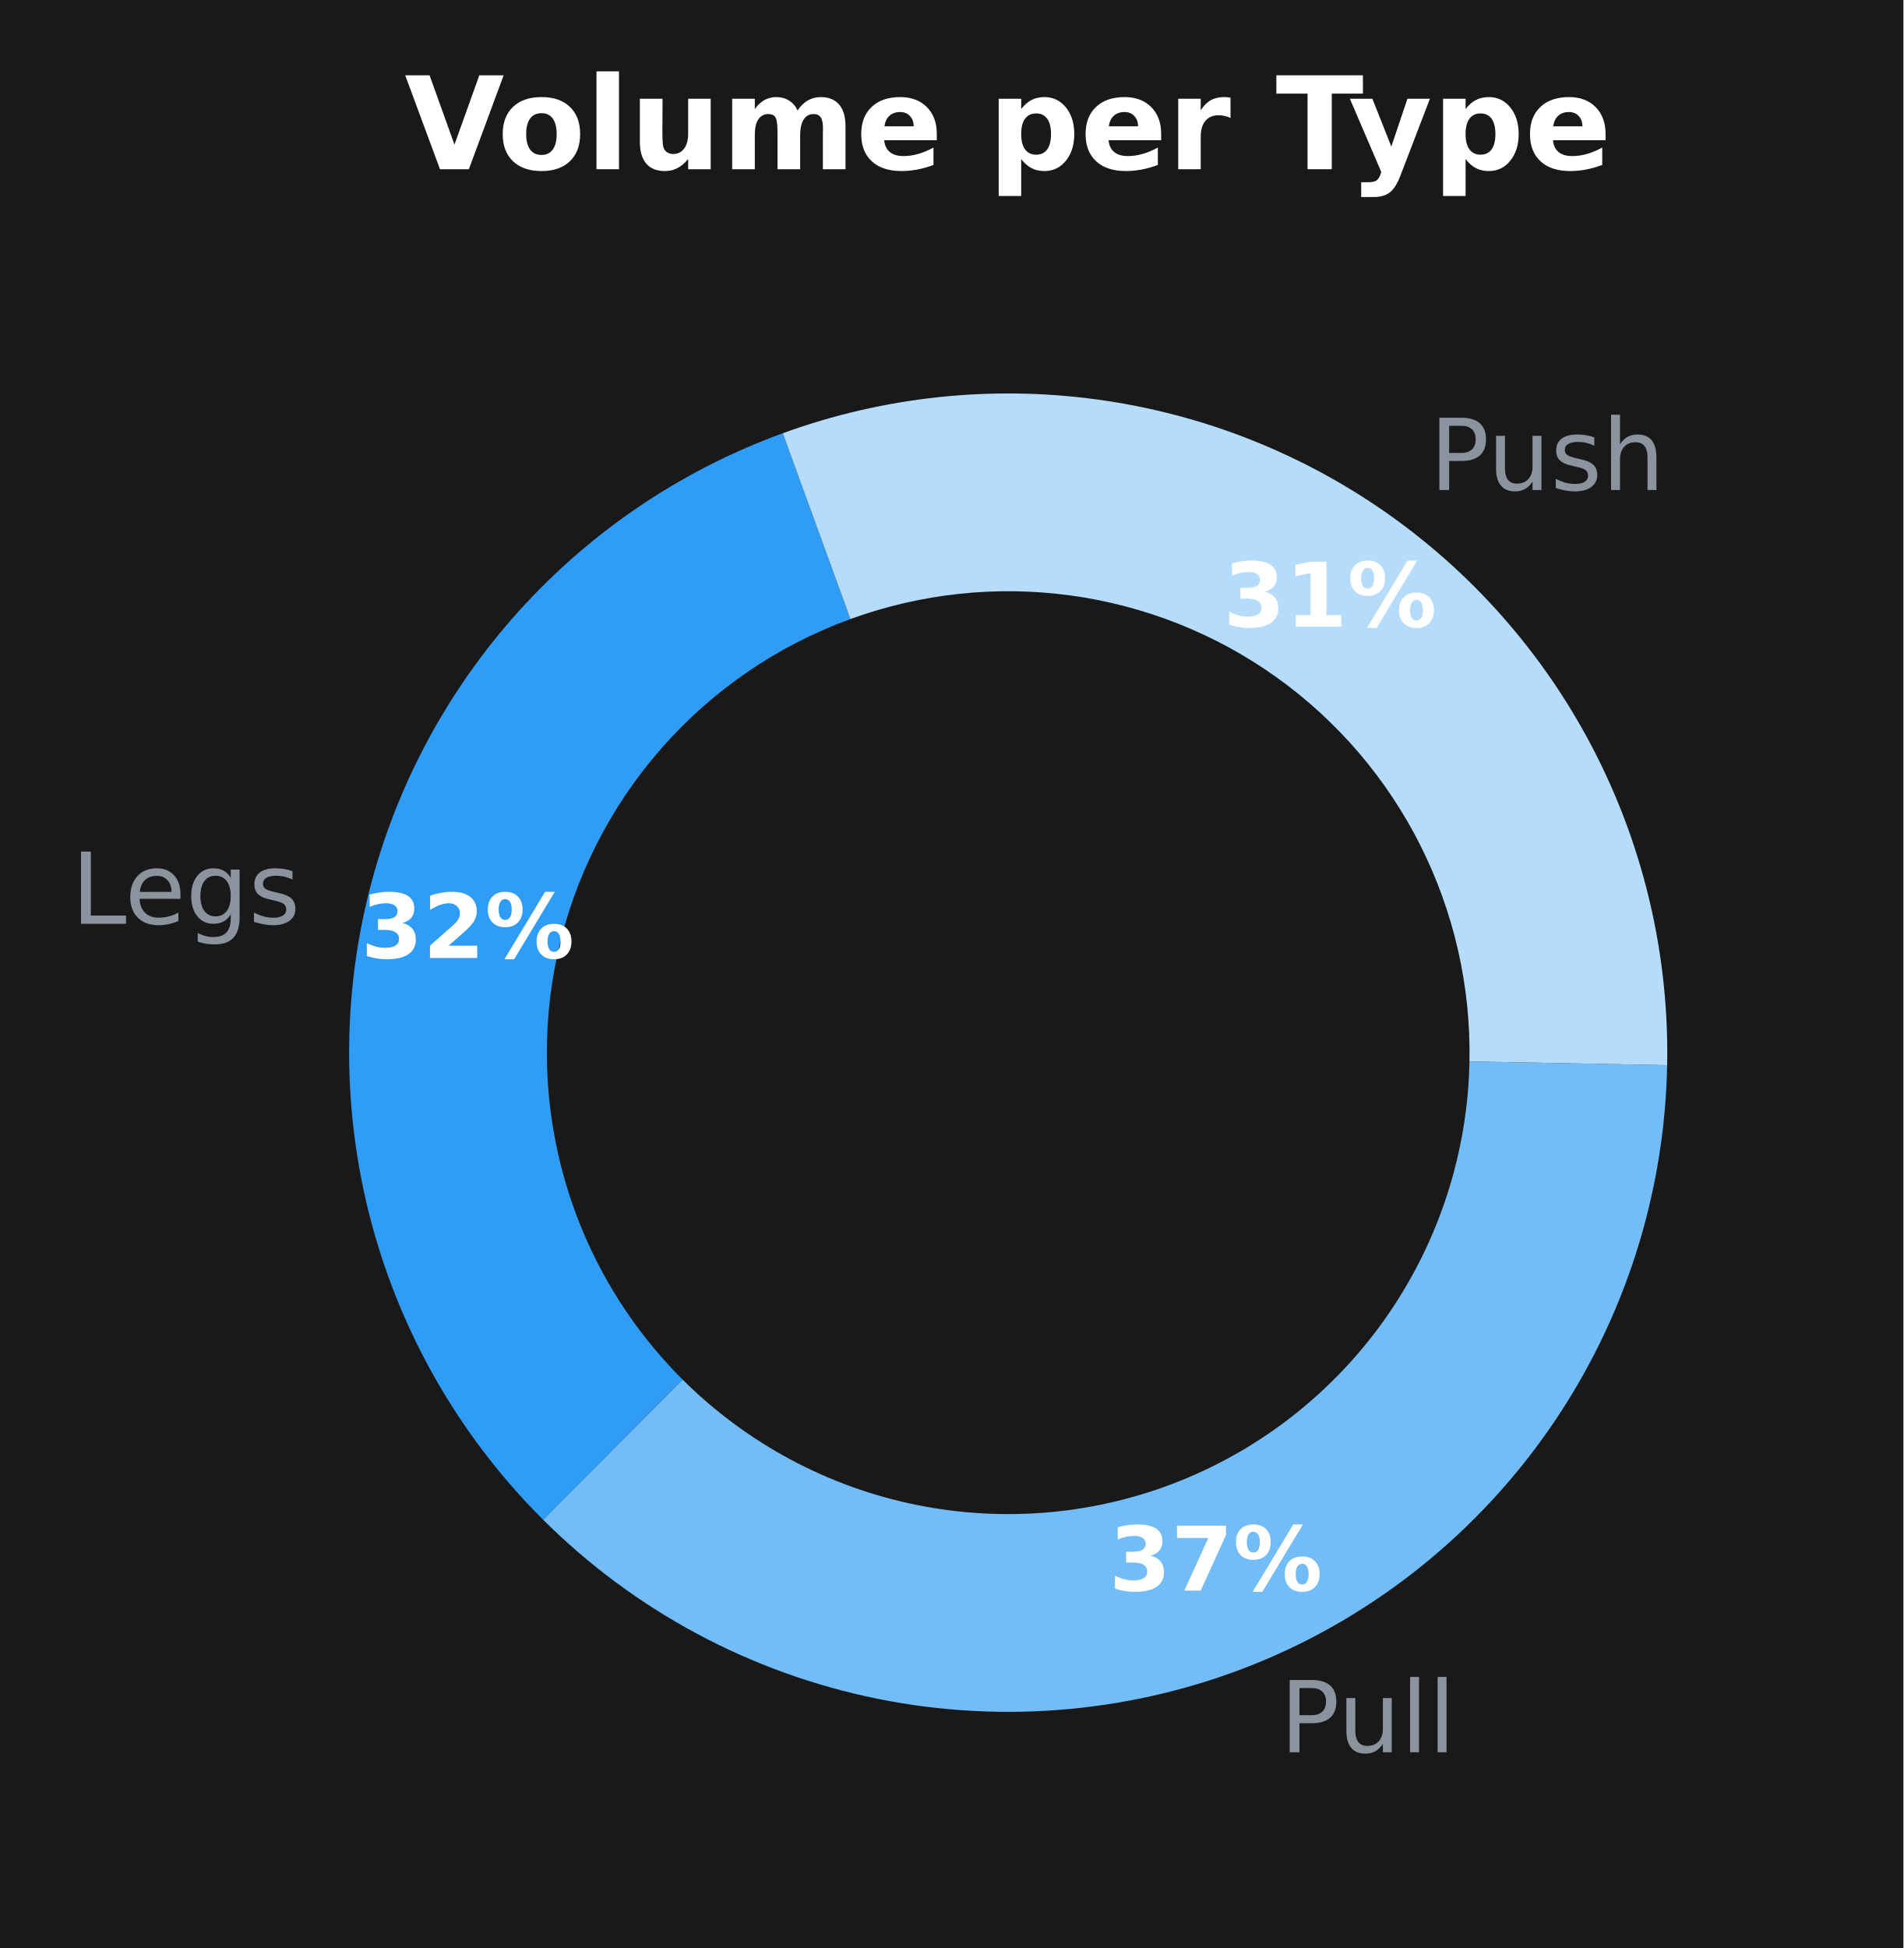
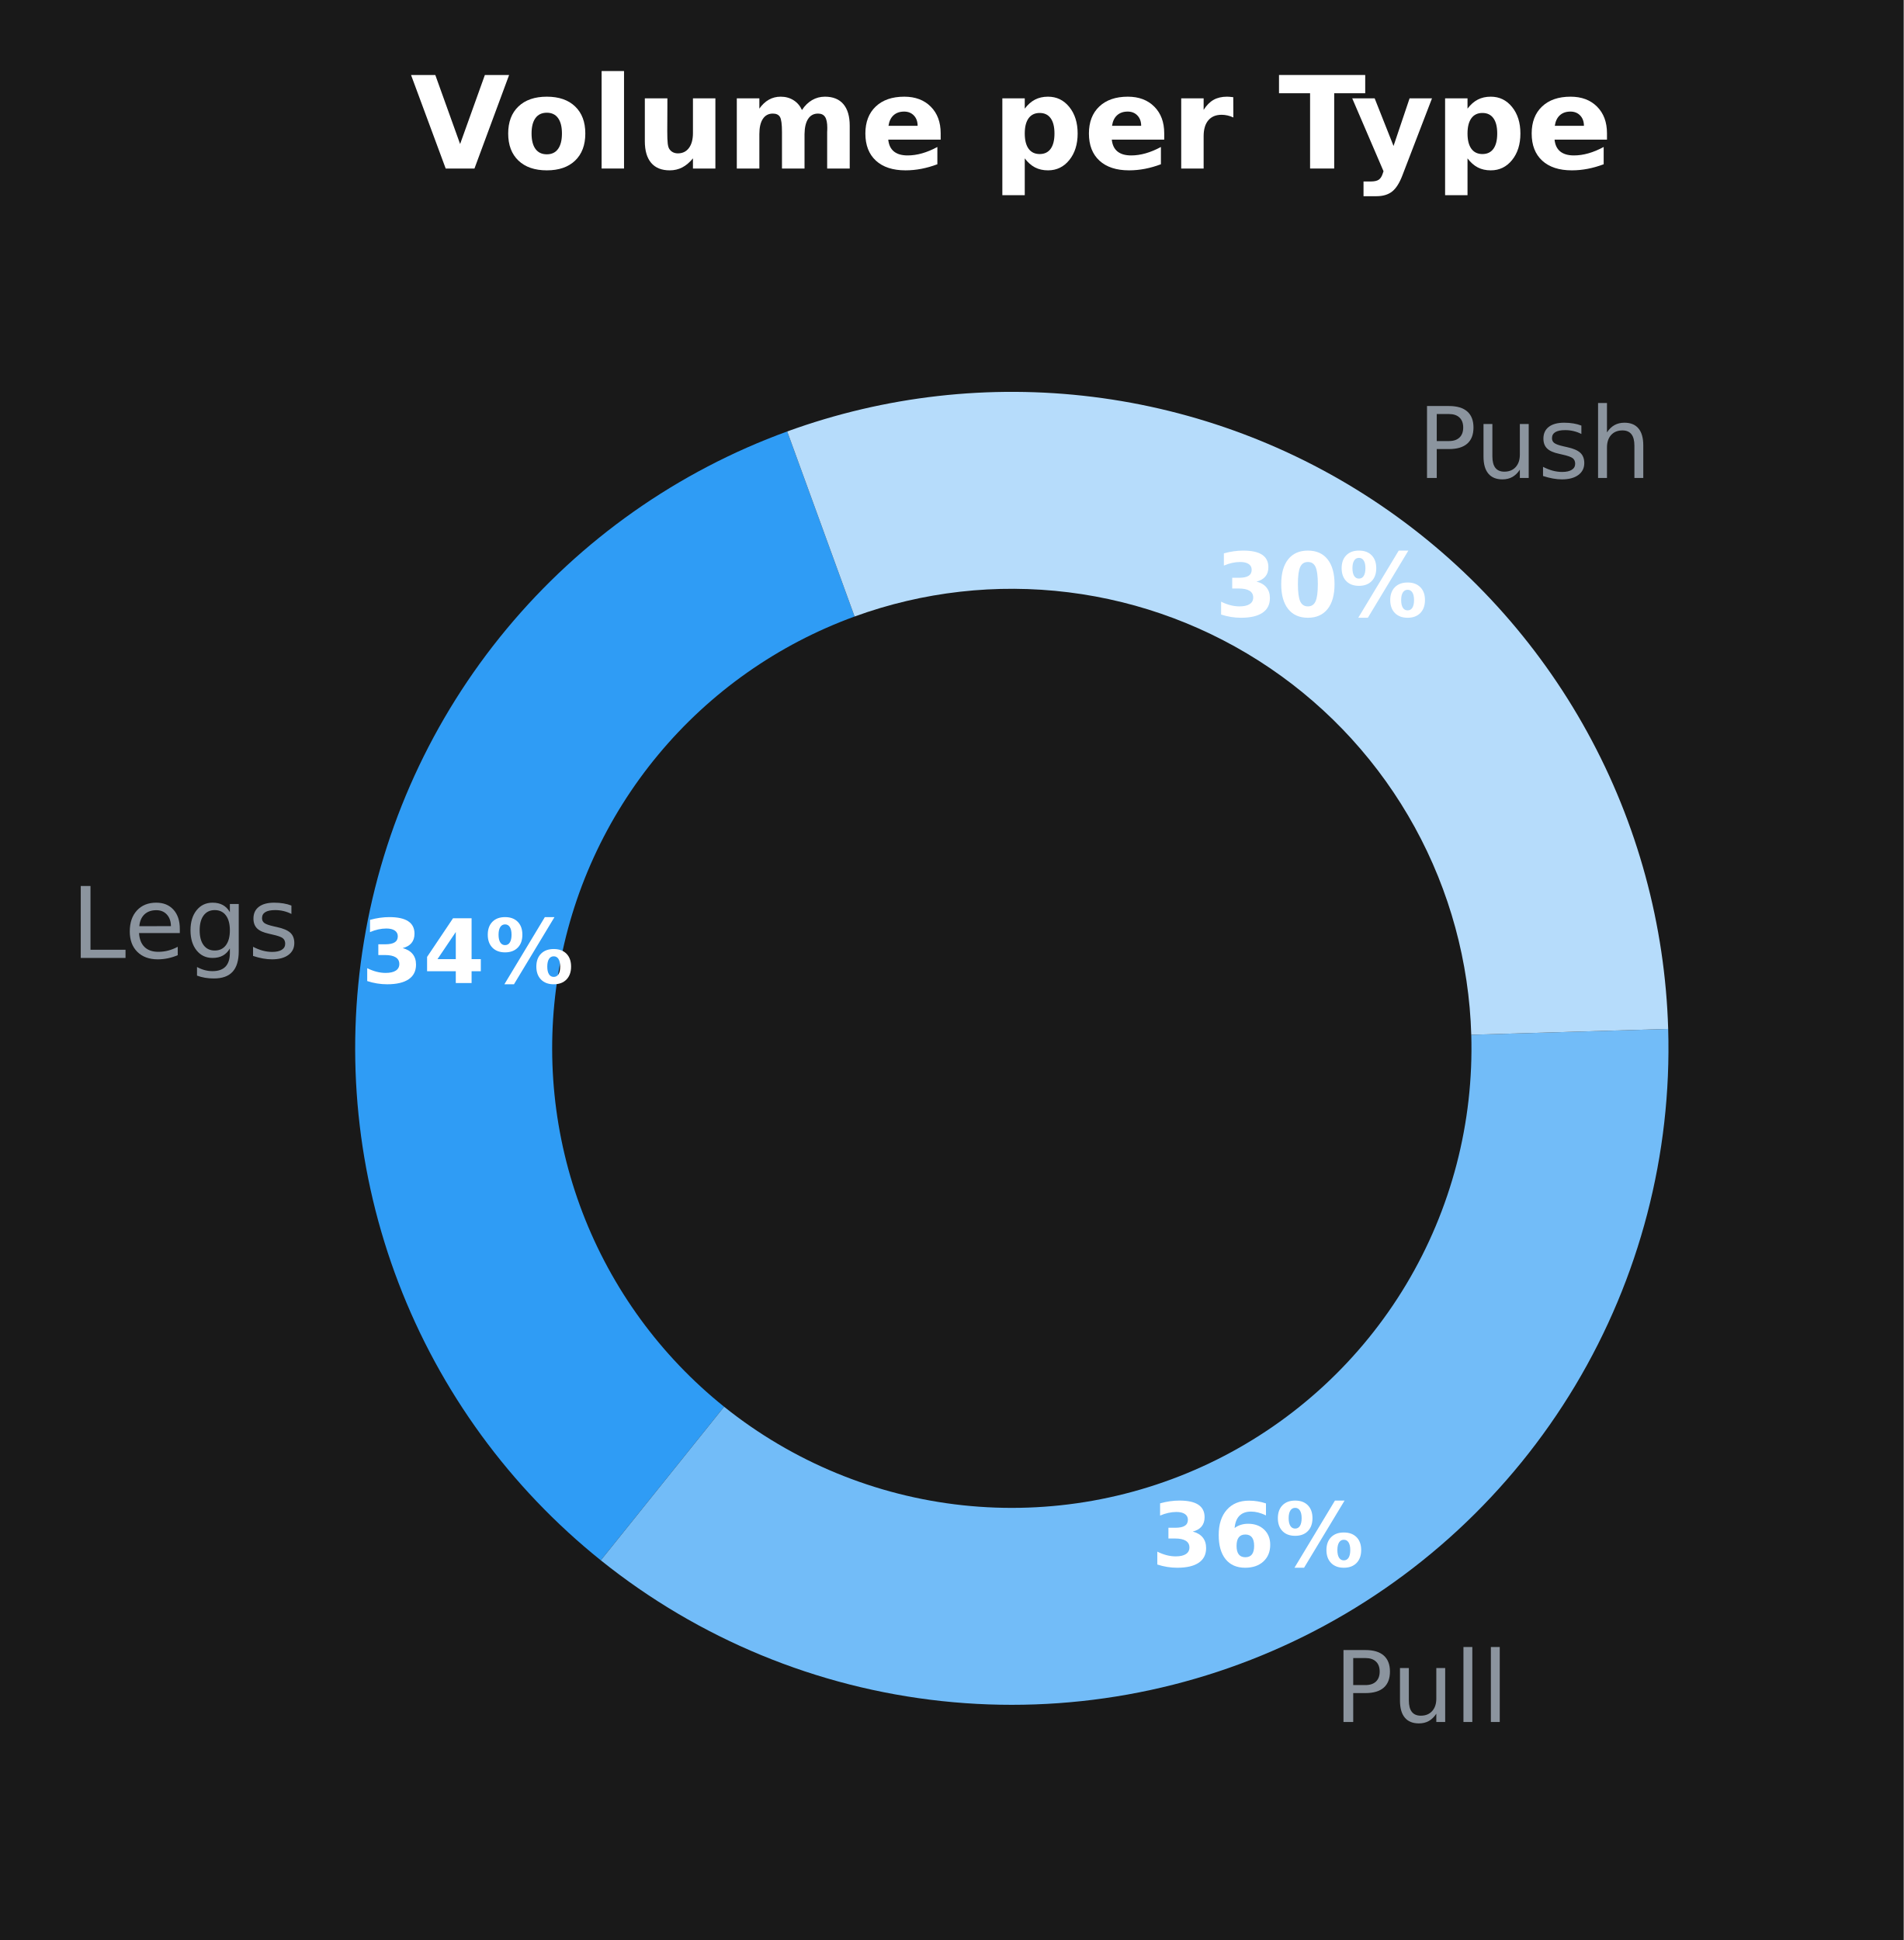
- <svg xmlns="http://www.w3.org/2000/svg" xmlns:xlink="http://www.w3.org/1999/xlink" width="192.13pt" height="196.598pt" viewBox="0 0 192.13 196.598" version="1.1">
+ <svg xmlns="http://www.w3.org/2000/svg" xmlns:xlink="http://www.w3.org/1999/xlink" width="192.871pt" height="196.598pt" viewBox="0 0 192.871 196.598" version="1.1">
  <defs>
    <style type="text/css">*{stroke-linejoin: round; stroke-linecap: butt}</style>
  </defs>
  <g id="figure_1">
    <g id="patch_1">
-       <path d="M 0 196.598  L 192.13 196.598  L 192.13 0  L 0 0  z " style="fill: #191919" />
+       <path d="M 0 196.598  L 192.871 196.598  L 192.871 0  L 0 0  z " style="fill: #191919" />
    </g>
    <g id="axes_1">
      <g id="patch_2">
-         <path d="M 79.016 43.722  C 68.494 47.552 59.108 53.977 51.729 62.399  C 44.351 70.821 39.217 80.972 36.804 91.906  C 34.392 102.841 34.779 114.209 37.929 124.954  C 41.079 135.699 46.892 145.477 54.826 153.378  L 68.909 139.236  C 63.355 133.705 59.287 126.861 57.082 119.339  C 54.877 111.818 54.606 103.86 56.294 96.206  C 57.983 88.552 61.577 81.446 66.742 75.551  C 71.906 69.655 78.477 65.158 85.843 62.477  z " style="fill: #2f9cf5" />
+         <path d="M 79.757 43.722  C 68.669 47.758 58.851 54.672 51.315 63.753  C 43.78 72.834 38.794 83.758 36.872 95.401  C 34.95 107.044 36.159 118.991 40.376 130.012  C 44.593 141.033 51.667 150.736 60.87 158.122  L 73.362 142.557  C 66.92 137.387 61.968 130.594 59.017 122.88  C 56.065 115.165 55.218 106.802 56.564 98.652  C 57.909 90.502 61.399 82.855 66.674 76.499  C 71.949 70.142 78.821 65.302 86.583 62.477  z " style="fill: #2f9cf5" />
      </g>
      <g id="patch_3">
-         <path d="M 54.826 153.378  C 64.064 162.578 75.805 168.862 88.584 171.446  C 101.362 174.03 114.623 172.802 126.71 167.915  C 138.796 163.027 149.184 154.693 156.575 143.954  C 163.966 133.214 168.039 120.535 168.286 107.5  L 148.332 107.121  C 148.158 116.246 145.307 125.121 140.133 132.639  C 134.96 140.157 127.688 145.991 119.228 149.412  C 110.767 152.833 101.485 153.692 92.54 151.884  C 83.595 150.075 75.376 145.676 68.909 139.236  z " style="fill: #72bcf8" />
+         <path d="M 60.87 158.122  C 70.779 166.075 82.763 171.026 95.397 172.384  C 108.03 173.743 120.793 171.455 132.167 165.791  C 143.541 160.126 153.058 151.321 159.587 140.42  C 166.115 129.518 169.386 116.972 169.01 104.271  L 149.06 104.861  C 149.323 113.752 147.034 122.534 142.464 130.165  C 137.894 137.796 131.232 143.96 123.27 147.925  C 115.308 151.89 106.375 153.492 97.531 152.541  C 88.688 151.589 80.299 148.124 73.362 142.557  z " style="fill: #72bcf8" />
      </g>
      <g id="patch_4">
-         <path d="M 168.286 107.5  C 168.491 96.701 166.063 86.012 161.212 76.361  C 156.362 66.711 149.233 58.385 140.444 52.106  C 131.656 45.827 121.469 41.782 110.767 40.321  C 100.065 38.86 89.166 40.028 79.016 43.722  L 85.843 62.477  C 92.947 59.891 100.576 59.074 108.068 60.096  C 115.559 61.119 122.69 63.95 128.842 68.345  C 134.994 72.741 139.984 78.569 143.38 85.324  C 146.775 92.08 148.475 99.562 148.332 107.121  z " style="fill: #b6dcfb" />
+         <path d="M 169.01 104.271  C 168.699 93.747 165.894 83.446 160.826 74.218  C 155.759 64.989 148.573 57.094 139.86 51.183  C 131.148 45.273 121.155 41.514 110.707 40.217  C 100.259 38.92 89.651 40.121 79.757 43.722  L 86.583 62.477  C 93.509 59.956 100.935 59.115 108.248 60.023  C 115.562 60.931 122.557 63.562 128.655 67.7  C 134.754 71.837 139.785 77.364 143.332 83.824  C 146.879 90.284 148.843 97.494 149.06 104.861  z " style="fill: #b6dcfb" />
      </g>
      <g id="matplotlib.axis_1" />
      <g id="matplotlib.axis_2" />
      <g id="text_1">
-         <g style="fill: #8b949e" transform="translate(7.2 93.23242) scale(0.1 -0.1)">
+         <g style="fill: #8b949e" transform="translate(7.2 97.07655) scale(0.1 -0.1)">
          <defs>
            <path id="DejaVuSans-4c" d="M 628 4666  L 1259 4666  L 1259 531  L 3531 531  L 3531 0  L 628 0  L 628 4666  z " transform="scale(0.015625)" />
            <path id="DejaVuSans-65" d="M 3597 1894  L 3597 1613  L 953 1613  Q 991 1019 1311 708  Q 1631 397 2203 397  Q 2534 397 2845 478  Q 3156 559 3463 722  L 3463 178  Q 3153 47 2828 -22  Q 2503 -91 2169 -91  Q 1331 -91 842 396  Q 353 884 353 1716  Q 353 2575 817 3079  Q 1281 3584 2069 3584  Q 2775 3584 3186 3129  Q 3597 2675 3597 1894  z M 3022 2063  Q 3016 2534 2758 2815  Q 2500 3097 2075 3097  Q 1594 3097 1305 2825  Q 1016 2553 972 2059  L 3022 2063  z " transform="scale(0.015625)" />
            <path id="DejaVuSans-67" d="M 2906 1791  Q 2906 2416 2648 2759  Q 2391 3103 1925 3103  Q 1463 3103 1205 2759  Q 947 2416 947 1791  Q 947 1169 1205 825  Q 1463 481 1925 481  Q 2391 481 2648 825  Q 2906 1169 2906 1791  z M 3481 434  Q 3481 -459 3084 -895  Q 2688 -1331 1869 -1331  Q 1566 -1331 1297 -1286  Q 1028 -1241 775 -1147  L 775 -588  Q 1028 -725 1275 -790  Q 1522 -856 1778 -856  Q 2344 -856 2625 -561  Q 2906 -266 2906 331  L 2906 616  Q 2728 306 2450 153  Q 2172 0 1784 0  Q 1141 0 747 490  Q 353 981 353 1791  Q 353 2603 747 3093  Q 1141 3584 1784 3584  Q 2172 3584 2450 3431  Q 2728 3278 2906 2969  L 2906 3500  L 3481 3500  L 3481 434  z " transform="scale(0.015625)" />
            <path id="DejaVuSans-73" d="M 2834 3397  L 2834 2853  Q 2591 2978 2328 3040  Q 2066 3103 1784 3103  Q 1356 3103 1142 2972  Q 928 2841 928 2578  Q 928 2378 1081 2264  Q 1234 2150 1697 2047  L 1894 2003  Q 2506 1872 2764 1633  Q 3022 1394 3022 966  Q 3022 478 2636 193  Q 2250 -91 1575 -91  Q 1294 -91 989 -36  Q 684 19 347 128  L 347 722  Q 666 556 975 473  Q 1284 391 1588 391  Q 1994 391 2212 530  Q 2431 669 2431 922  Q 2431 1156 2273 1281  Q 2116 1406 1581 1522  L 1381 1569  Q 847 1681 609 1914  Q 372 2147 372 2553  Q 372 3047 722 3315  Q 1072 3584 1716 3584  Q 2034 3584 2315 3537  Q 2597 3491 2834 3397  z " transform="scale(0.015625)" />
          </defs>
          <use xlink:href="#DejaVuSans-4c" />
          <use xlink:href="#DejaVuSans-65" transform="translate(53.96289 0)" />
          <use xlink:href="#DejaVuSans-67" transform="translate(115.4863 0)" />
          <use xlink:href="#DejaVuSans-73" transform="translate(178.9629 0)" />
        </g>
      </g>
      <g id="text_2">
-         <g style="fill: #ffffff" transform="translate(36.42779 96.68274) scale(0.09 -0.09)">
+         <g style="fill: #ffffff" transform="translate(36.60289 99.61826) scale(0.09 -0.09)">
          <defs>
            <path id="DejaVuSans-Bold-33" d="M 2981 2516  Q 3453 2394 3698 2092  Q 3944 1791 3944 1325  Q 3944 631 3412 270  Q 2881 -91 1863 -91  Q 1503 -91 1142 -33  Q 781 25 428 141  L 428 1069  Q 766 900 1098 814  Q 1431 728 1753 728  Q 2231 728 2486 893  Q 2741 1059 2741 1369  Q 2741 1688 2480 1852  Q 2219 2016 1709 2016  L 1228 2016  L 1228 2791  L 1734 2791  Q 2188 2791 2409 2933  Q 2631 3075 2631 3366  Q 2631 3634 2415 3781  Q 2200 3928 1806 3928  Q 1516 3928 1219 3862  Q 922 3797 628 3669  L 628 4550  Q 984 4650 1334 4700  Q 1684 4750 2022 4750  Q 2931 4750 3382 4451  Q 3834 4153 3834 3553  Q 3834 3144 3618 2883  Q 3403 2622 2981 2516  z " transform="scale(0.015625)" />
-             <path id="DejaVuSans-Bold-32" d="M 1844 884  L 3897 884  L 3897 0  L 506 0  L 506 884  L 2209 2388  Q 2438 2594 2547 2791  Q 2656 2988 2656 3200  Q 2656 3528 2436 3728  Q 2216 3928 1850 3928  Q 1569 3928 1234 3808  Q 900 3688 519 3450  L 519 4475  Q 925 4609 1322 4679  Q 1719 4750 2100 4750  Q 2938 4750 3402 4381  Q 3866 4013 3866 3353  Q 3866 2972 3669 2642  Q 3472 2313 2841 1759  L 1844 884  z " transform="scale(0.015625)" />
+             <path id="DejaVuSans-Bold-34" d="M 2356 3675  L 1038 1722  L 2356 1722  L 2356 3675  z M 2156 4666  L 3494 4666  L 3494 1722  L 4159 1722  L 4159 850  L 3494 850  L 3494 0  L 2356 0  L 2356 850  L 288 850  L 288 1881  L 2156 4666  z " transform="scale(0.015625)" />
            <path id="DejaVuSans-Bold-25" d="M 4959 1925  Q 4738 1925 4616 1733  Q 4494 1541 4494 1184  Q 4494 825 4614 633  Q 4734 441 4959 441  Q 5184 441 5303 633  Q 5422 825 5422 1184  Q 5422 1541 5301 1733  Q 5181 1925 4959 1925  z M 4959 2450  Q 5541 2450 5875 2112  Q 6209 1775 6209 1184  Q 6209 594 5875 251  Q 5541 -91 4959 -91  Q 4378 -91 4042 251  Q 3706 594 3706 1184  Q 3706 1772 4042 2111  Q 4378 2450 4959 2450  z M 2094 -91  L 1403 -91  L 4319 4750  L 5013 4750  L 2094 -91  z M 1453 4750  Q 2034 4750 2367 4411  Q 2700 4072 2700 3481  Q 2700 2891 2367 2550  Q 2034 2209 1453 2209  Q 872 2209 539 2550  Q 206 2891 206 3481  Q 206 4072 539 4411  Q 872 4750 1453 4750  z M 1453 4225  Q 1228 4225 1106 4031  Q 984 3838 984 3481  Q 984 3122 1106 2926  Q 1228 2731 1453 2731  Q 1678 2731 1798 2926  Q 1919 3122 1919 3481  Q 1919 3838 1797 4031  Q 1675 4225 1453 4225  z " transform="scale(0.015625)" />
          </defs>
          <use xlink:href="#DejaVuSans-Bold-33" />
-           <use xlink:href="#DejaVuSans-Bold-32" transform="translate(69.58008 0)" />
+           <use xlink:href="#DejaVuSans-Bold-34" transform="translate(69.58008 0)" />
          <use xlink:href="#DejaVuSans-Bold-25" transform="translate(139.1602 0)" />
        </g>
      </g>
      <g id="text_3">
-         <g style="fill: #8b949e" transform="translate(129.2035 176.8417) scale(0.1 -0.1)">
+         <g style="fill: #8b949e" transform="translate(135.1325 174.5052) scale(0.1 -0.1)">
          <defs>
            <path id="DejaVuSans-50" d="M 1259 4147  L 1259 2394  L 2053 2394  Q 2494 2394 2734 2622  Q 2975 2850 2975 3272  Q 2975 3691 2734 3919  Q 2494 4147 2053 4147  L 1259 4147  z M 628 4666  L 2053 4666  Q 2838 4666 3239 4311  Q 3641 3956 3641 3272  Q 3641 2581 3239 2228  Q 2838 1875 2053 1875  L 1259 1875  L 1259 0  L 628 0  L 628 4666  z " transform="scale(0.015625)" />
            <path id="DejaVuSans-75" d="M 544 1381  L 544 3500  L 1119 3500  L 1119 1403  Q 1119 906 1312 657  Q 1506 409 1894 409  Q 2359 409 2629 706  Q 2900 1003 2900 1516  L 2900 3500  L 3475 3500  L 3475 0  L 2900 0  L 2900 538  Q 2691 219 2414 64  Q 2138 -91 1772 -91  Q 1169 -91 856 284  Q 544 659 544 1381  z M 1991 3584  L 1991 3584  z " transform="scale(0.015625)" />
            <path id="DejaVuSans-6c" d="M 603 4863  L 1178 4863  L 1178 0  L 603 0  L 603 4863  z " transform="scale(0.015625)" />
          </defs>
          <use xlink:href="#DejaVuSans-50" />
          <use xlink:href="#DejaVuSans-75" transform="translate(58.55273 0)" />
          <use xlink:href="#DejaVuSans-6c" transform="translate(121.9316 0)" />
          <use xlink:href="#DejaVuSans-6c" transform="translate(149.7148 0)" />
        </g>
      </g>
      <g id="text_4">
-         <g style="fill: #ffffff" transform="translate(111.9481 160.5298) scale(0.09 -0.09)">
+         <g style="fill: #ffffff" transform="translate(116.6508 158.7456) scale(0.09 -0.09)">
          <defs>
-             <path id="DejaVuSans-Bold-37" d="M 428 4666  L 3944 4666  L 3944 3988  L 2125 0  L 953 0  L 2675 3781  L 428 3781  L 428 4666  z " transform="scale(0.015625)" />
+             <path id="DejaVuSans-Bold-36" d="M 2316 2303  Q 2000 2303 1842 2098  Q 1684 1894 1684 1484  Q 1684 1075 1842 870  Q 2000 666 2316 666  Q 2634 666 2792 870  Q 2950 1075 2950 1484  Q 2950 1894 2792 2098  Q 2634 2303 2316 2303  z M 3803 4544  L 3803 3681  Q 3506 3822 3243 3889  Q 2981 3956 2731 3956  Q 2194 3956 1894 3657  Q 1594 3359 1544 2772  Q 1750 2925 1990 3001  Q 2231 3078 2516 3078  Q 3231 3078 3670 2659  Q 4109 2241 4109 1563  Q 4109 813 3618 361  Q 3128 -91 2303 -91  Q 1394 -91 895 523  Q 397 1138 397 2266  Q 397 3422 980 4083  Q 1563 4744 2578 4744  Q 2900 4744 3203 4694  Q 3506 4644 3803 4544  z " transform="scale(0.015625)" />
          </defs>
          <use xlink:href="#DejaVuSans-Bold-33" />
-           <use xlink:href="#DejaVuSans-Bold-37" transform="translate(69.58008 0)" />
+           <use xlink:href="#DejaVuSans-Bold-36" transform="translate(69.58008 0)" />
          <use xlink:href="#DejaVuSans-Bold-25" transform="translate(139.1602 0)" />
        </g>
      </g>
      <g id="text_5">
-         <g style="fill: #8b949e" transform="translate(144.3118 49.45193) scale(0.1 -0.1)">
+         <g style="fill: #8b949e" transform="translate(143.5951 48.43711) scale(0.1 -0.1)">
          <defs>
            <path id="DejaVuSans-68" d="M 3513 2113  L 3513 0  L 2938 0  L 2938 2094  Q 2938 2591 2744 2837  Q 2550 3084 2163 3084  Q 1697 3084 1428 2787  Q 1159 2491 1159 1978  L 1159 0  L 581 0  L 581 4863  L 1159 4863  L 1159 2956  Q 1366 3272 1645 3428  Q 1925 3584 2291 3584  Q 2894 3584 3203 3211  Q 3513 2838 3513 2113  z " transform="scale(0.015625)" />
          </defs>
          <use xlink:href="#DejaVuSans-50" />
          <use xlink:href="#DejaVuSans-75" transform="translate(58.55273 0)" />
          <use xlink:href="#DejaVuSans-73" transform="translate(121.9316 0)" />
          <use xlink:href="#DejaVuSans-68" transform="translate(174.0312 0)" />
        </g>
      </g>
      <g id="text_6">
-         <g style="fill: #ffffff" transform="translate(123.4854 63.25037) scale(0.09 -0.09)">
+         <g style="fill: #ffffff" transform="translate(123.1132 62.47541) scale(0.09 -0.09)">
          <defs>
-             <path id="DejaVuSans-Bold-31" d="M 750 831  L 1813 831  L 1813 3847  L 722 3622  L 722 4441  L 1806 4666  L 2950 4666  L 2950 831  L 4013 831  L 4013 0  L 750 0  L 750 831  z " transform="scale(0.015625)" />
+             <path id="DejaVuSans-Bold-30" d="M 2944 2338  Q 2944 3213 2780 3570  Q 2616 3928 2228 3928  Q 1841 3928 1675 3570  Q 1509 3213 1509 2338  Q 1509 1453 1675 1090  Q 1841 728 2228 728  Q 2613 728 2778 1090  Q 2944 1453 2944 2338  z M 4147 2328  Q 4147 1169 3647 539  Q 3147 -91 2228 -91  Q 1306 -91 806 539  Q 306 1169 306 2328  Q 306 3491 806 4120  Q 1306 4750 2228 4750  Q 3147 4750 3647 4120  Q 4147 3491 4147 2328  z " transform="scale(0.015625)" />
          </defs>
          <use xlink:href="#DejaVuSans-Bold-33" />
-           <use xlink:href="#DejaVuSans-Bold-31" transform="translate(69.58008 0)" />
+           <use xlink:href="#DejaVuSans-Bold-30" transform="translate(69.58008 0)" />
          <use xlink:href="#DejaVuSans-Bold-25" transform="translate(139.1602 0)" />
        </g>
      </g>
      <g id="text_7">
-         <g style="fill: #ffffff" transform="translate(40.84099 17.07797) scale(0.13 -0.13)">
+         <g style="fill: #ffffff" transform="translate(41.58179 17.07797) scale(0.13 -0.13)">
          <defs>
            <path id="DejaVuSans-Bold-56" d="M 31 4666  L 1241 4666  L 2478 1222  L 3713 4666  L 4922 4666  L 3194 0  L 1759 0  L 31 4666  z " transform="scale(0.015625)" />
            <path id="DejaVuSans-Bold-6f" d="M 2203 2784  Q 1831 2784 1636 2517  Q 1441 2250 1441 1747  Q 1441 1244 1636 976  Q 1831 709 2203 709  Q 2569 709 2762 976  Q 2956 1244 2956 1747  Q 2956 2250 2762 2517  Q 2569 2784 2203 2784  z M 2203 3584  Q 3106 3584 3614 3096  Q 4122 2609 4122 1747  Q 4122 884 3614 396  Q 3106 -91 2203 -91  Q 1297 -91 786 396  Q 275 884 275 1747  Q 275 2609 786 3096  Q 1297 3584 2203 3584  z " transform="scale(0.015625)" />
            <path id="DejaVuSans-Bold-6c" d="M 538 4863  L 1656 4863  L 1656 0  L 538 0  L 538 4863  z " transform="scale(0.015625)" />
            <path id="DejaVuSans-Bold-75" d="M 500 1363  L 500 3500  L 1625 3500  L 1625 3150  Q 1625 2866 1622 2436  Q 1619 2006 1619 1863  Q 1619 1441 1641 1255  Q 1663 1069 1716 984  Q 1784 875 1895 815  Q 2006 756 2150 756  Q 2500 756 2700 1025  Q 2900 1294 2900 1772  L 2900 3500  L 4019 3500  L 4019 0  L 2900 0  L 2900 506  Q 2647 200 2364 54  Q 2081 -91 1741 -91  Q 1134 -91 817 281  Q 500 653 500 1363  z " transform="scale(0.015625)" />
            <path id="DejaVuSans-Bold-6d" d="M 3781 2919  Q 3994 3244 4286 3414  Q 4578 3584 4928 3584  Q 5531 3584 5847 3212  Q 6163 2841 6163 2131  L 6163 0  L 5038 0  L 5038 1825  Q 5041 1866 5042 1909  Q 5044 1953 5044 2034  Q 5044 2406 4934 2573  Q 4825 2741 4581 2741  Q 4263 2741 4089 2478  Q 3916 2216 3909 1719  L 3909 0  L 2784 0  L 2784 1825  Q 2784 2406 2684 2573  Q 2584 2741 2328 2741  Q 2006 2741 1831 2477  Q 1656 2213 1656 1722  L 1656 0  L 531 0  L 531 3500  L 1656 3500  L 1656 2988  Q 1863 3284 2130 3434  Q 2397 3584 2719 3584  Q 3081 3584 3359 3409  Q 3638 3234 3781 2919  z " transform="scale(0.015625)" />
            <path id="DejaVuSans-Bold-65" d="M 4031 1759  L 4031 1441  L 1416 1441  Q 1456 1047 1700 850  Q 1944 653 2381 653  Q 2734 653 3104 758  Q 3475 863 3866 1075  L 3866 213  Q 3469 63 3072 -14  Q 2675 -91 2278 -91  Q 1328 -91 801 392  Q 275 875 275 1747  Q 275 2603 792 3093  Q 1309 3584 2216 3584  Q 3041 3584 3536 3087  Q 4031 2591 4031 1759  z M 2881 2131  Q 2881 2450 2695 2645  Q 2509 2841 2209 2841  Q 1884 2841 1681 2658  Q 1478 2475 1428 2131  L 2881 2131  z " transform="scale(0.015625)" />
            <path id="DejaVuSans-Bold-20" transform="scale(0.015625)" />
            <path id="DejaVuSans-Bold-70" d="M 1656 506  L 1656 -1331  L 538 -1331  L 538 3500  L 1656 3500  L 1656 2988  Q 1888 3294 2169 3439  Q 2450 3584 2816 3584  Q 3463 3584 3878 3070  Q 4294 2556 4294 1747  Q 4294 938 3878 423  Q 3463 -91 2816 -91  Q 2450 -91 2169 54  Q 1888 200 1656 506  z M 2400 2772  Q 2041 2772 1848 2508  Q 1656 2244 1656 1747  Q 1656 1250 1848 986  Q 2041 722 2400 722  Q 2759 722 2948 984  Q 3138 1247 3138 1747  Q 3138 2247 2948 2509  Q 2759 2772 2400 2772  z " transform="scale(0.015625)" />
            <path id="DejaVuSans-Bold-72" d="M 3138 2547  Q 2991 2616 2845 2648  Q 2700 2681 2553 2681  Q 2122 2681 1889 2404  Q 1656 2128 1656 1613  L 1656 0  L 538 0  L 538 3500  L 1656 3500  L 1656 2925  Q 1872 3269 2151 3426  Q 2431 3584 2822 3584  Q 2878 3584 2943 3579  Q 3009 3575 3134 3559  L 3138 2547  z " transform="scale(0.015625)" />
            <path id="DejaVuSans-Bold-54" d="M 31 4666  L 4331 4666  L 4331 3756  L 2784 3756  L 2784 0  L 1581 0  L 1581 3756  L 31 3756  L 31 4666  z " transform="scale(0.015625)" />
            <path id="DejaVuSans-Bold-79" d="M 78 3500  L 1197 3500  L 2138 1125  L 2938 3500  L 4056 3500  L 2584 -331  Q 2363 -916 2067 -1148  Q 1772 -1381 1288 -1381  L 641 -1381  L 641 -647  L 991 -647  Q 1275 -647 1404 -556  Q 1534 -466 1606 -231  L 1638 -134  L 78 3500  z " transform="scale(0.015625)" />
          </defs>
          <use xlink:href="#DejaVuSans-Bold-56" />
          <use xlink:href="#DejaVuSans-Bold-6f" transform="translate(71.89258 0)" />
          <use xlink:href="#DejaVuSans-Bold-6c" transform="translate(140.5938 0)" />
          <use xlink:href="#DejaVuSans-Bold-75" transform="translate(174.8711 0)" />
          <use xlink:href="#DejaVuSans-Bold-6d" transform="translate(246.0625 0)" />
          <use xlink:href="#DejaVuSans-Bold-65" transform="translate(350.2617 0)" />
          <use xlink:href="#DejaVuSans-Bold-20" transform="translate(418.084 0)" />
          <use xlink:href="#DejaVuSans-Bold-70" transform="translate(452.8984 0)" />
          <use xlink:href="#DejaVuSans-Bold-65" transform="translate(524.4805 0)" />
          <use xlink:href="#DejaVuSans-Bold-72" transform="translate(592.3027 0)" />
          <use xlink:href="#DejaVuSans-Bold-20" transform="translate(641.6191 0)" />
          <use xlink:href="#DejaVuSans-Bold-54" transform="translate(676.4336 0)" />
          <use xlink:href="#DejaVuSans-Bold-79" transform="translate(732.7715 0)" />
          <use xlink:href="#DejaVuSans-Bold-70" transform="translate(797.957 0)" />
          <use xlink:href="#DejaVuSans-Bold-65" transform="translate(869.5391 0)" />
        </g>
      </g>
    </g>
  </g>
</svg>
